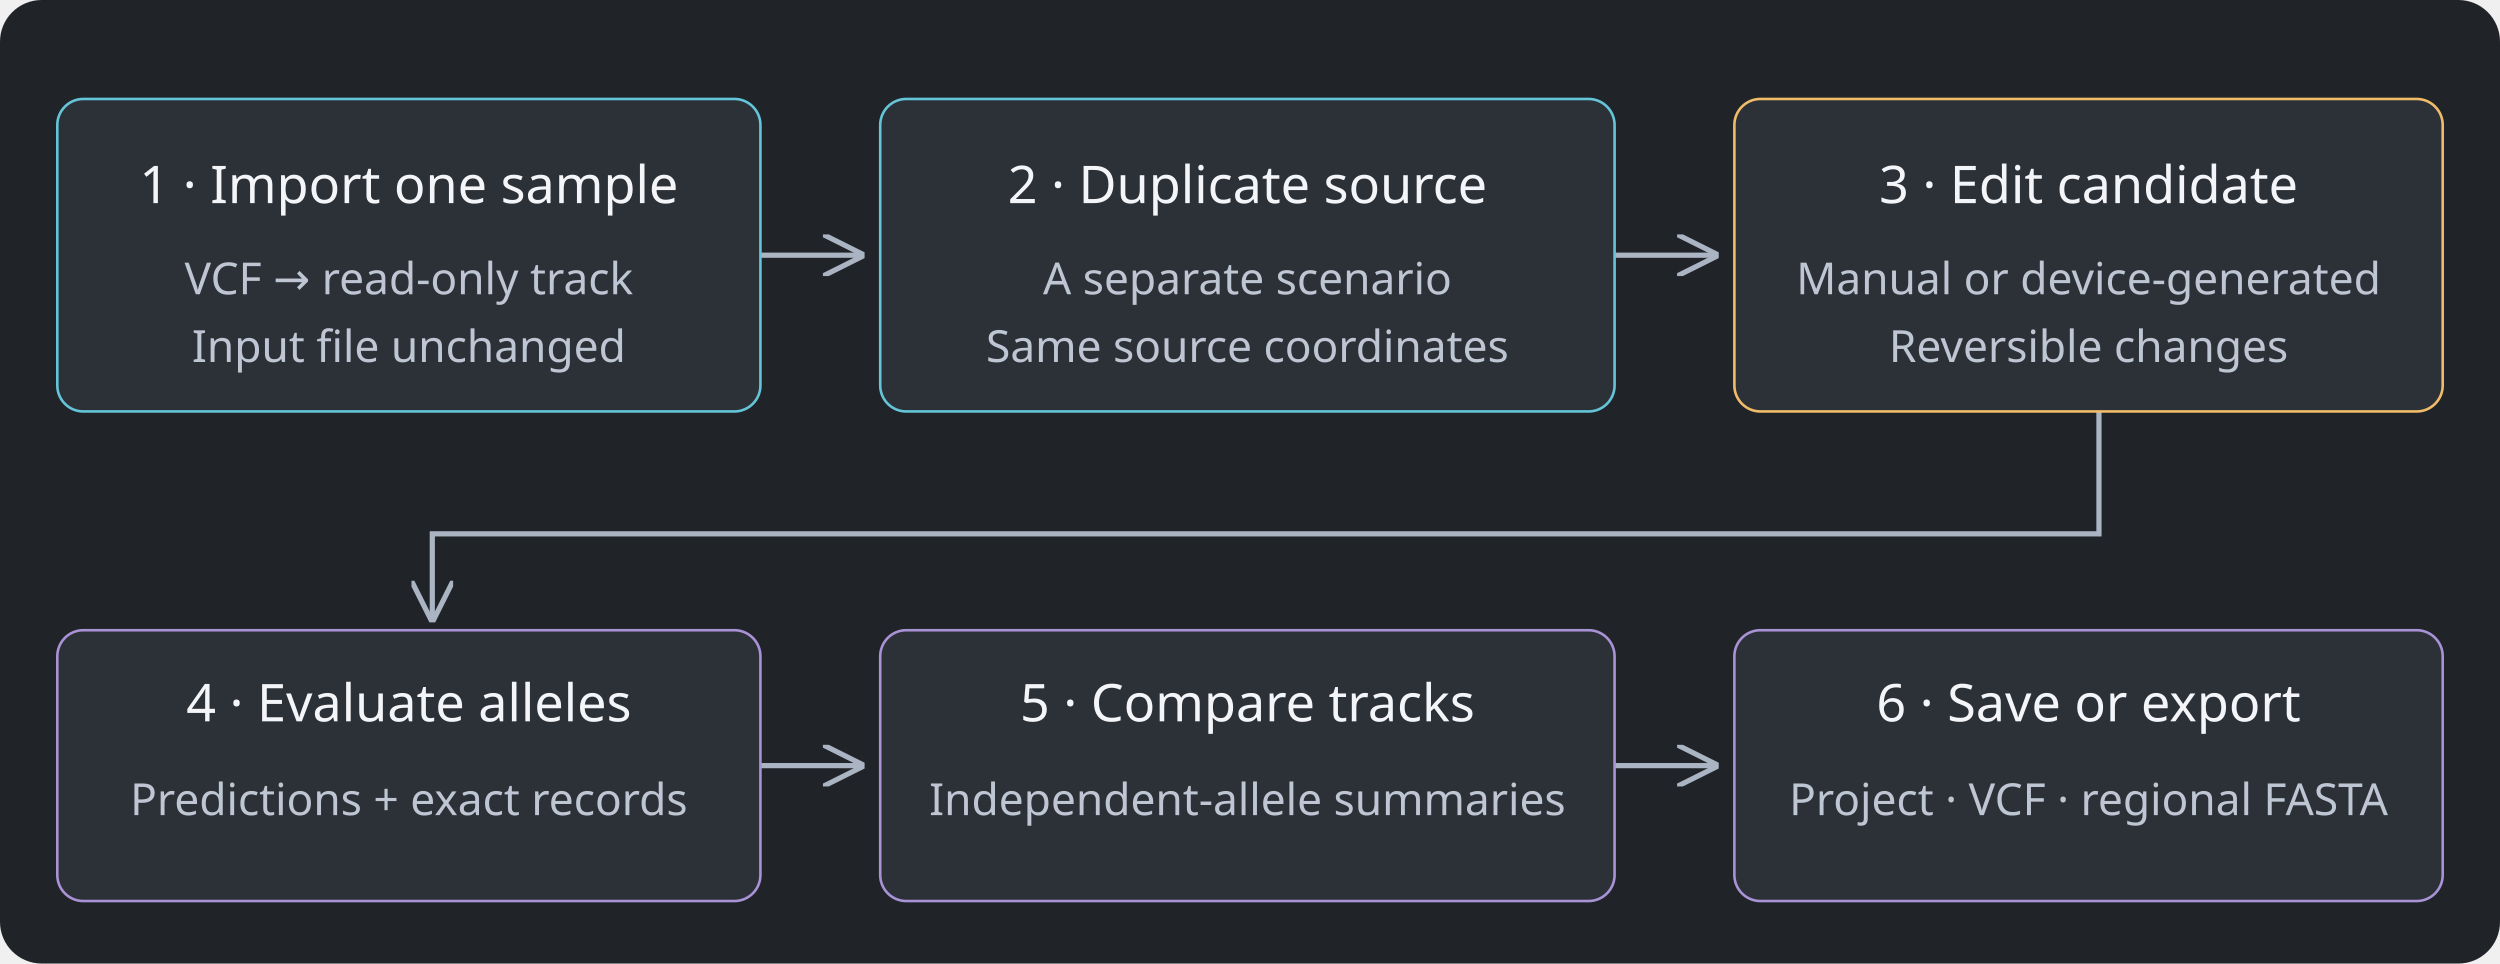
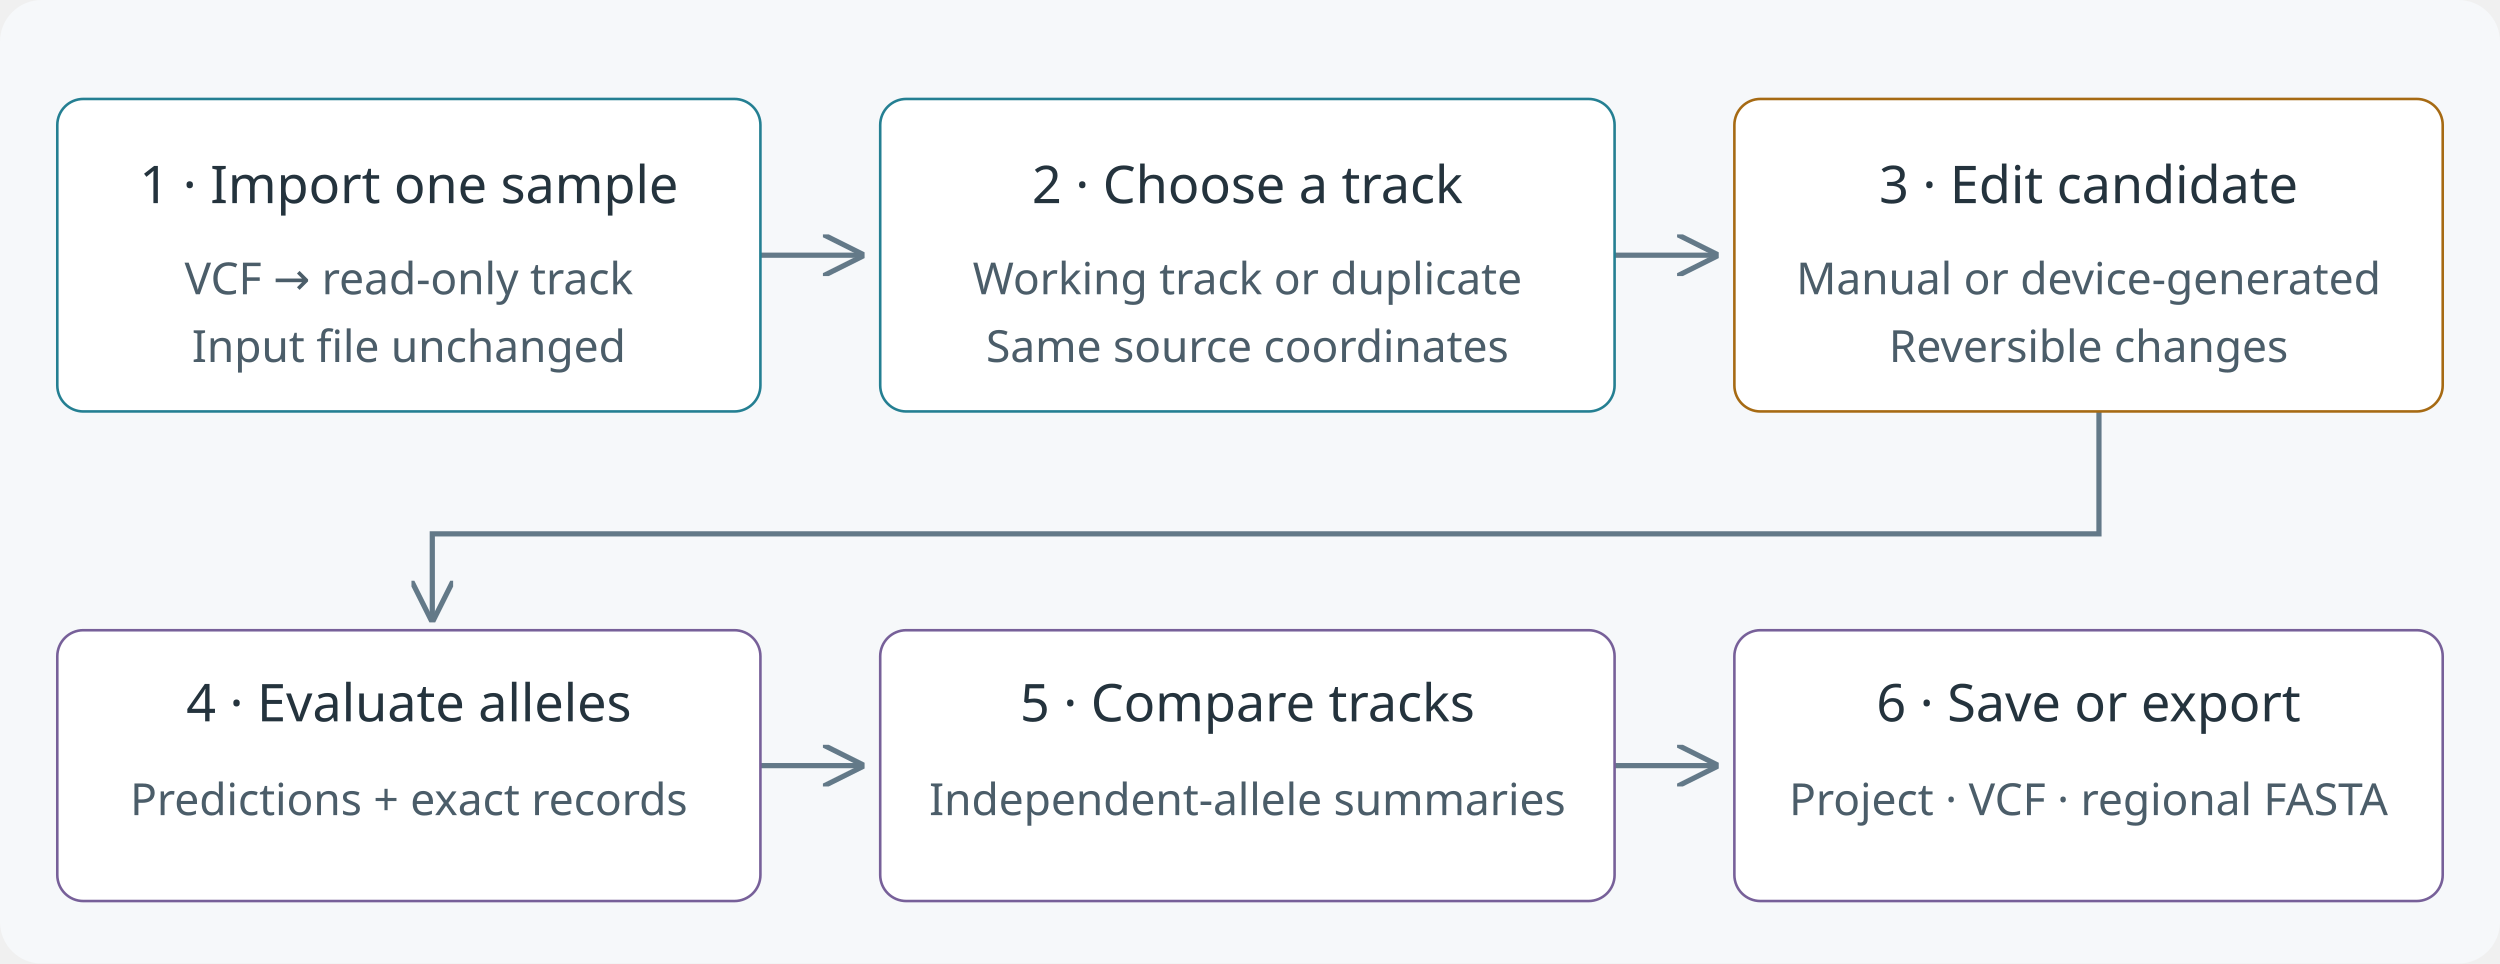
<svg xmlns="http://www.w3.org/2000/svg" viewBox="0 0 960 370" role="img" aria-labelledby="title desc">
  <defs>
    <marker id="arrow" markerWidth="8" markerHeight="8" refX="7" refY="4" orient="auto">
-       <path d="M0 0L8 4L0 8" fill="none" stroke="#aab4c3" />
+       <path d="M0 0L8 4L0 8" fill="none" stroke="#637988" />
    </marker>
  </defs>
-   <rect width="960" height="370" rx="16" fill="#202328" />
-   <g fill="none" stroke="#aab4c3" stroke-width="2" marker-end="url(#arrow)">
+   <rect width="960" height="370" rx="16" fill="#f6f8fa" />
+   <g fill="none" stroke="#637988" stroke-width="2" marker-end="url(#arrow)">
    <path d="M292 98H330" />
    <path d="M620 98H658" />
    <path d="M806 158V205H166V237" />
    <path d="M292 294H330" />
    <path d="M620 294H658" />
  </g>
  <g font-family="system-ui,sans-serif" font-size="20" text-anchor="middle">
-     <g fill="#2c3037" stroke="#65c5d8">
+     <g fill="#ffffff" stroke="#247f92">
      <rect x="22" y="38" width="270" height="120" rx="10" />
      <rect x="338" y="38" width="282" height="120" rx="10" />
    </g>
-     <rect x="666" y="38" width="272" height="120" rx="10" fill="#2c3037" stroke="#f0bc69" />
-     <g fill="#2c3037" stroke="#a992d5">
+     <rect x="666" y="38" width="272" height="120" rx="10" fill="#ffffff" stroke="#a66a13" />
+     <g fill="#ffffff" stroke="#776099">
      <rect x="22" y="242" width="270" height="104" rx="10" />
      <rect x="338" y="242" width="282" height="104" rx="10" />
      <rect x="666" y="242" width="272" height="104" rx="10" />
    </g>
-     <g fill="#f3f5f8">
+     <g fill="#24333d">
      <text x="157" y="78">1 · Import one sample</text>
-       <text x="479" y="78">2 · Duplicate source</text>
+       <text x="479" y="78">2 · Choose a track</text>
      <text x="802" y="78">3 · Edit candidate</text>
      <text x="157" y="277">4 · Evaluate alleles</text>
      <text x="479" y="277">5 · Compare tracks</text>
      <text x="802" y="277">6 · Save or export</text>
    </g>
-     <g fill="#bdc6d2" font-size="17">
+     <g fill="#4b5d69" font-size="17">
      <text x="157" y="113">VCF → read-only track</text>
      <text x="157" y="139">Input file unchanged</text>
-       <text x="479" y="113">A separate scenario</text>
+       <text x="479" y="113">Working track or duplicate</text>
      <text x="479" y="139">Same source coordinates</text>
      <text x="802" y="113">Manual or device-generated</text>
      <text x="802" y="139">Reversible changes</text>
      <text x="157" y="313">Predictions + exact records</text>
      <text x="479" y="313">Independent-allele summaries</text>
      <text x="802" y="313">Project · VCF · regional FASTA</text>
    </g>
  </g>
</svg>
